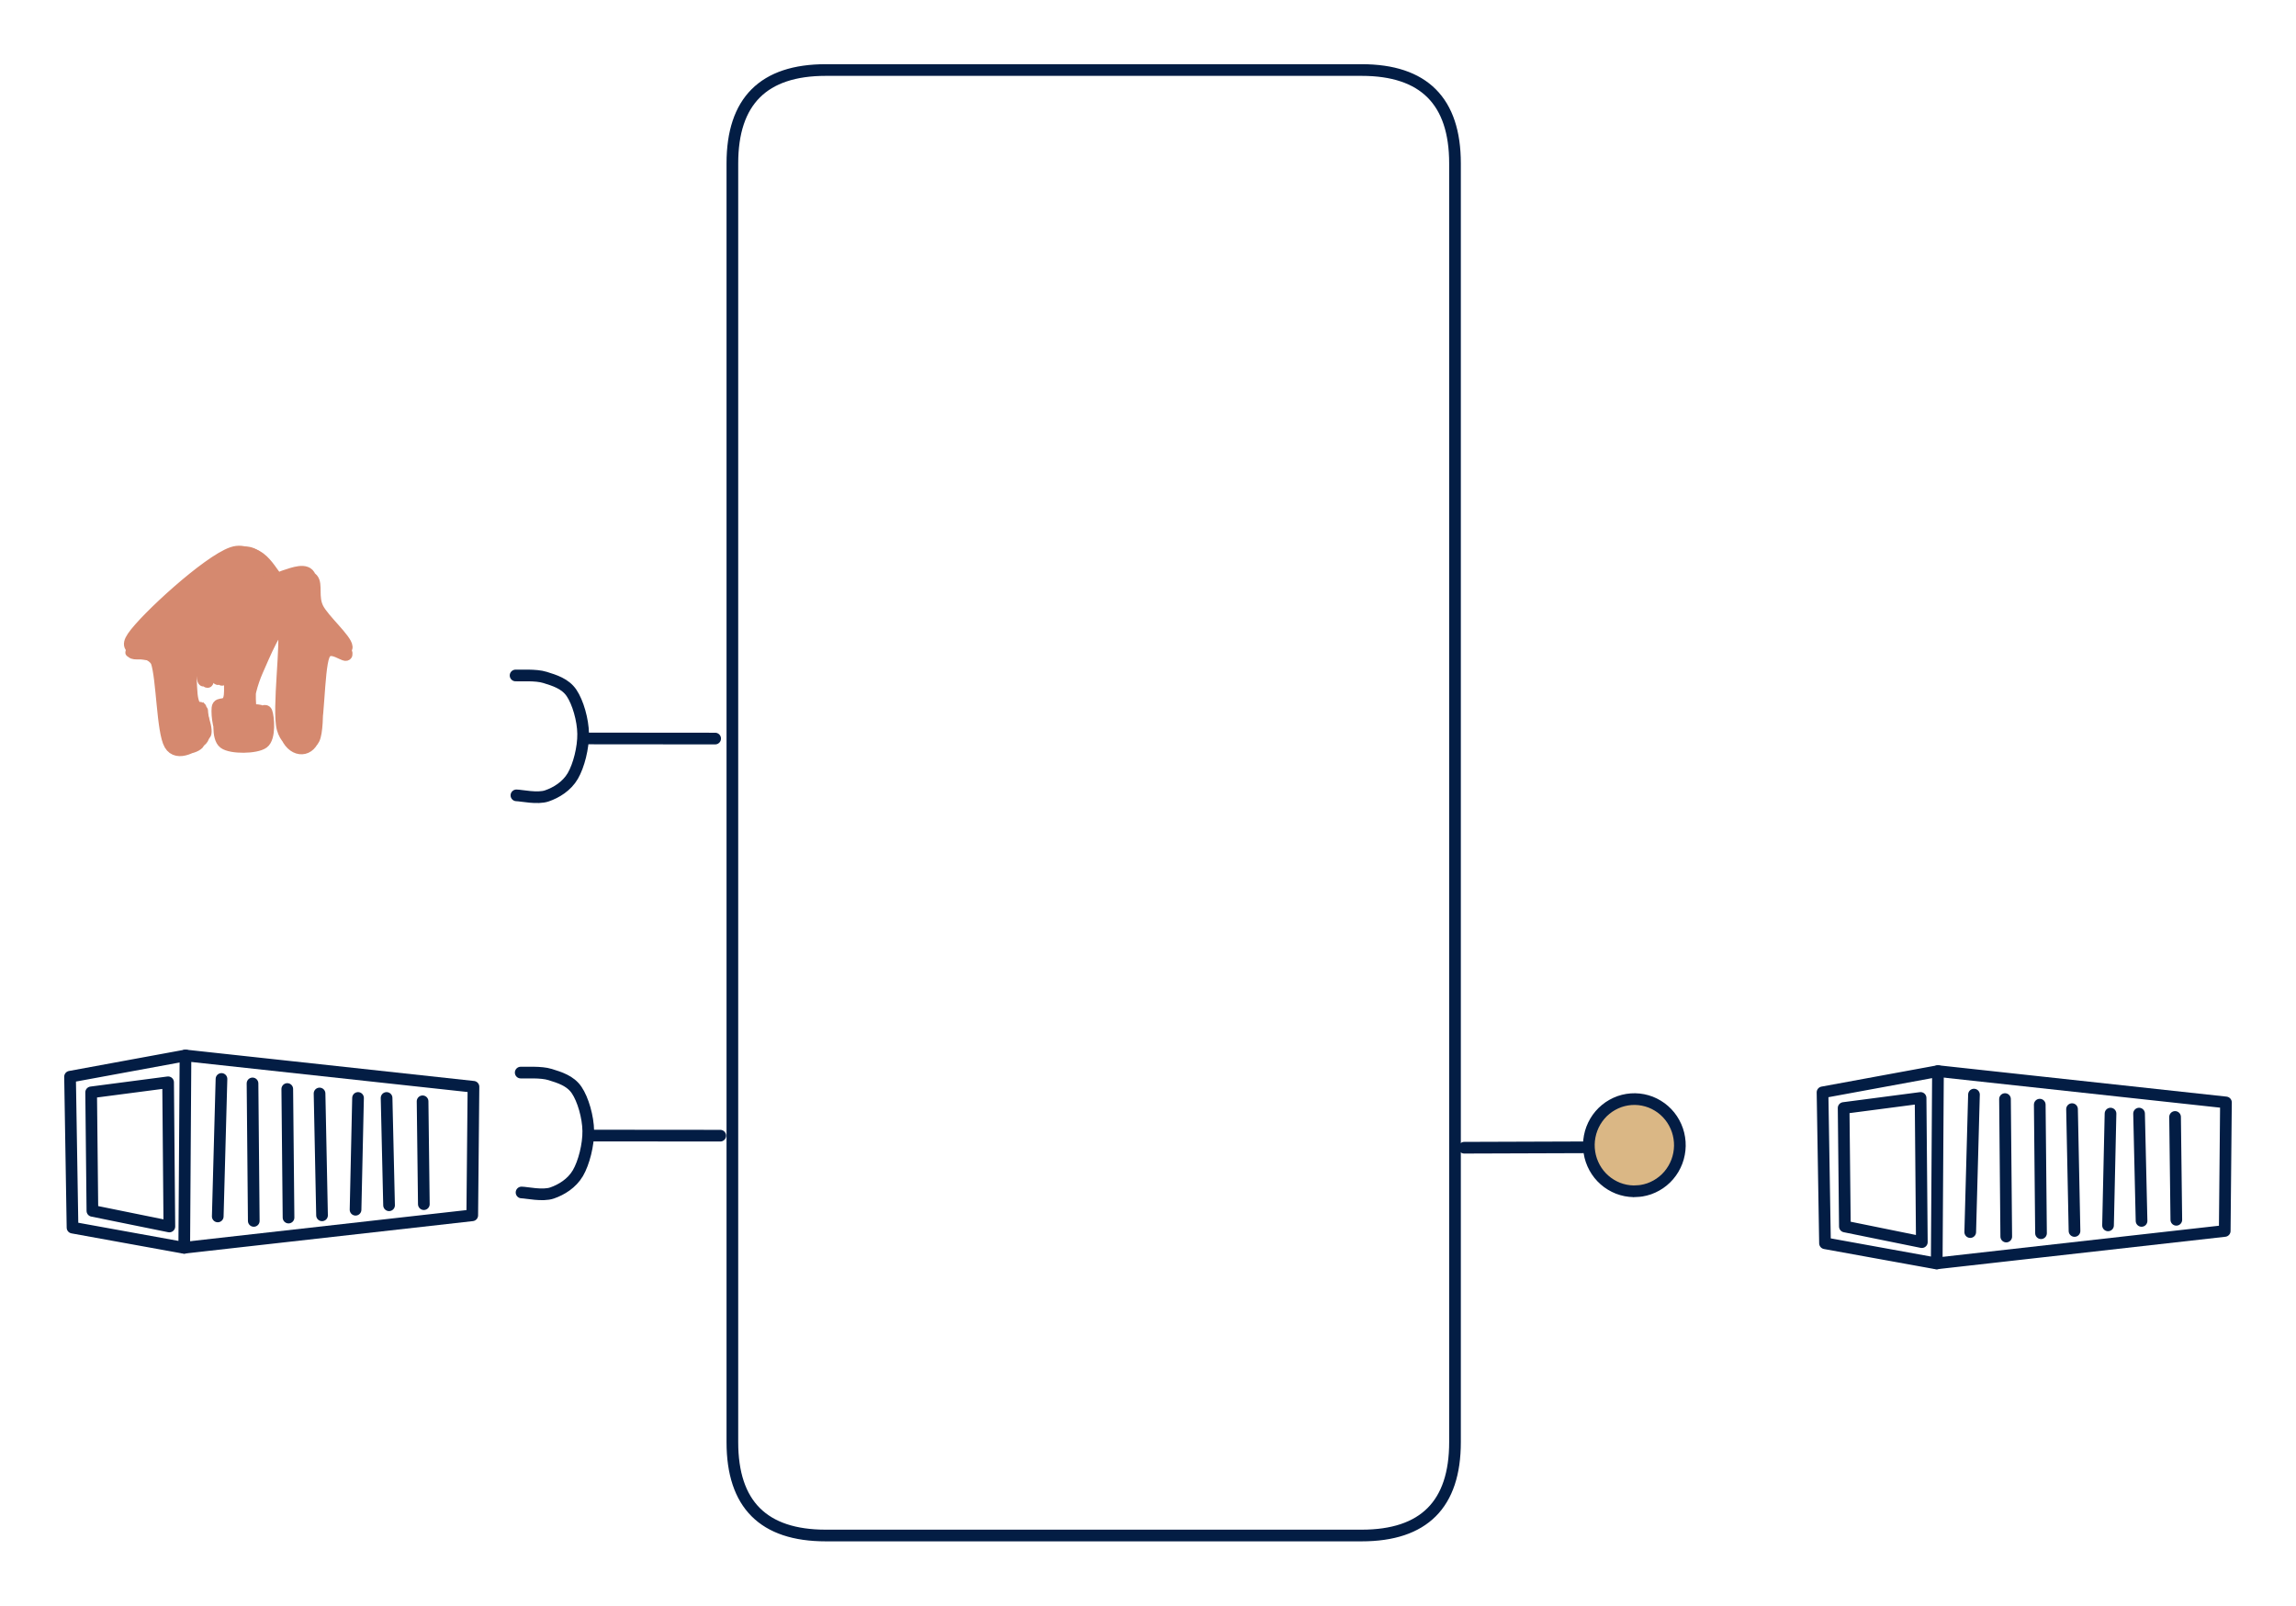
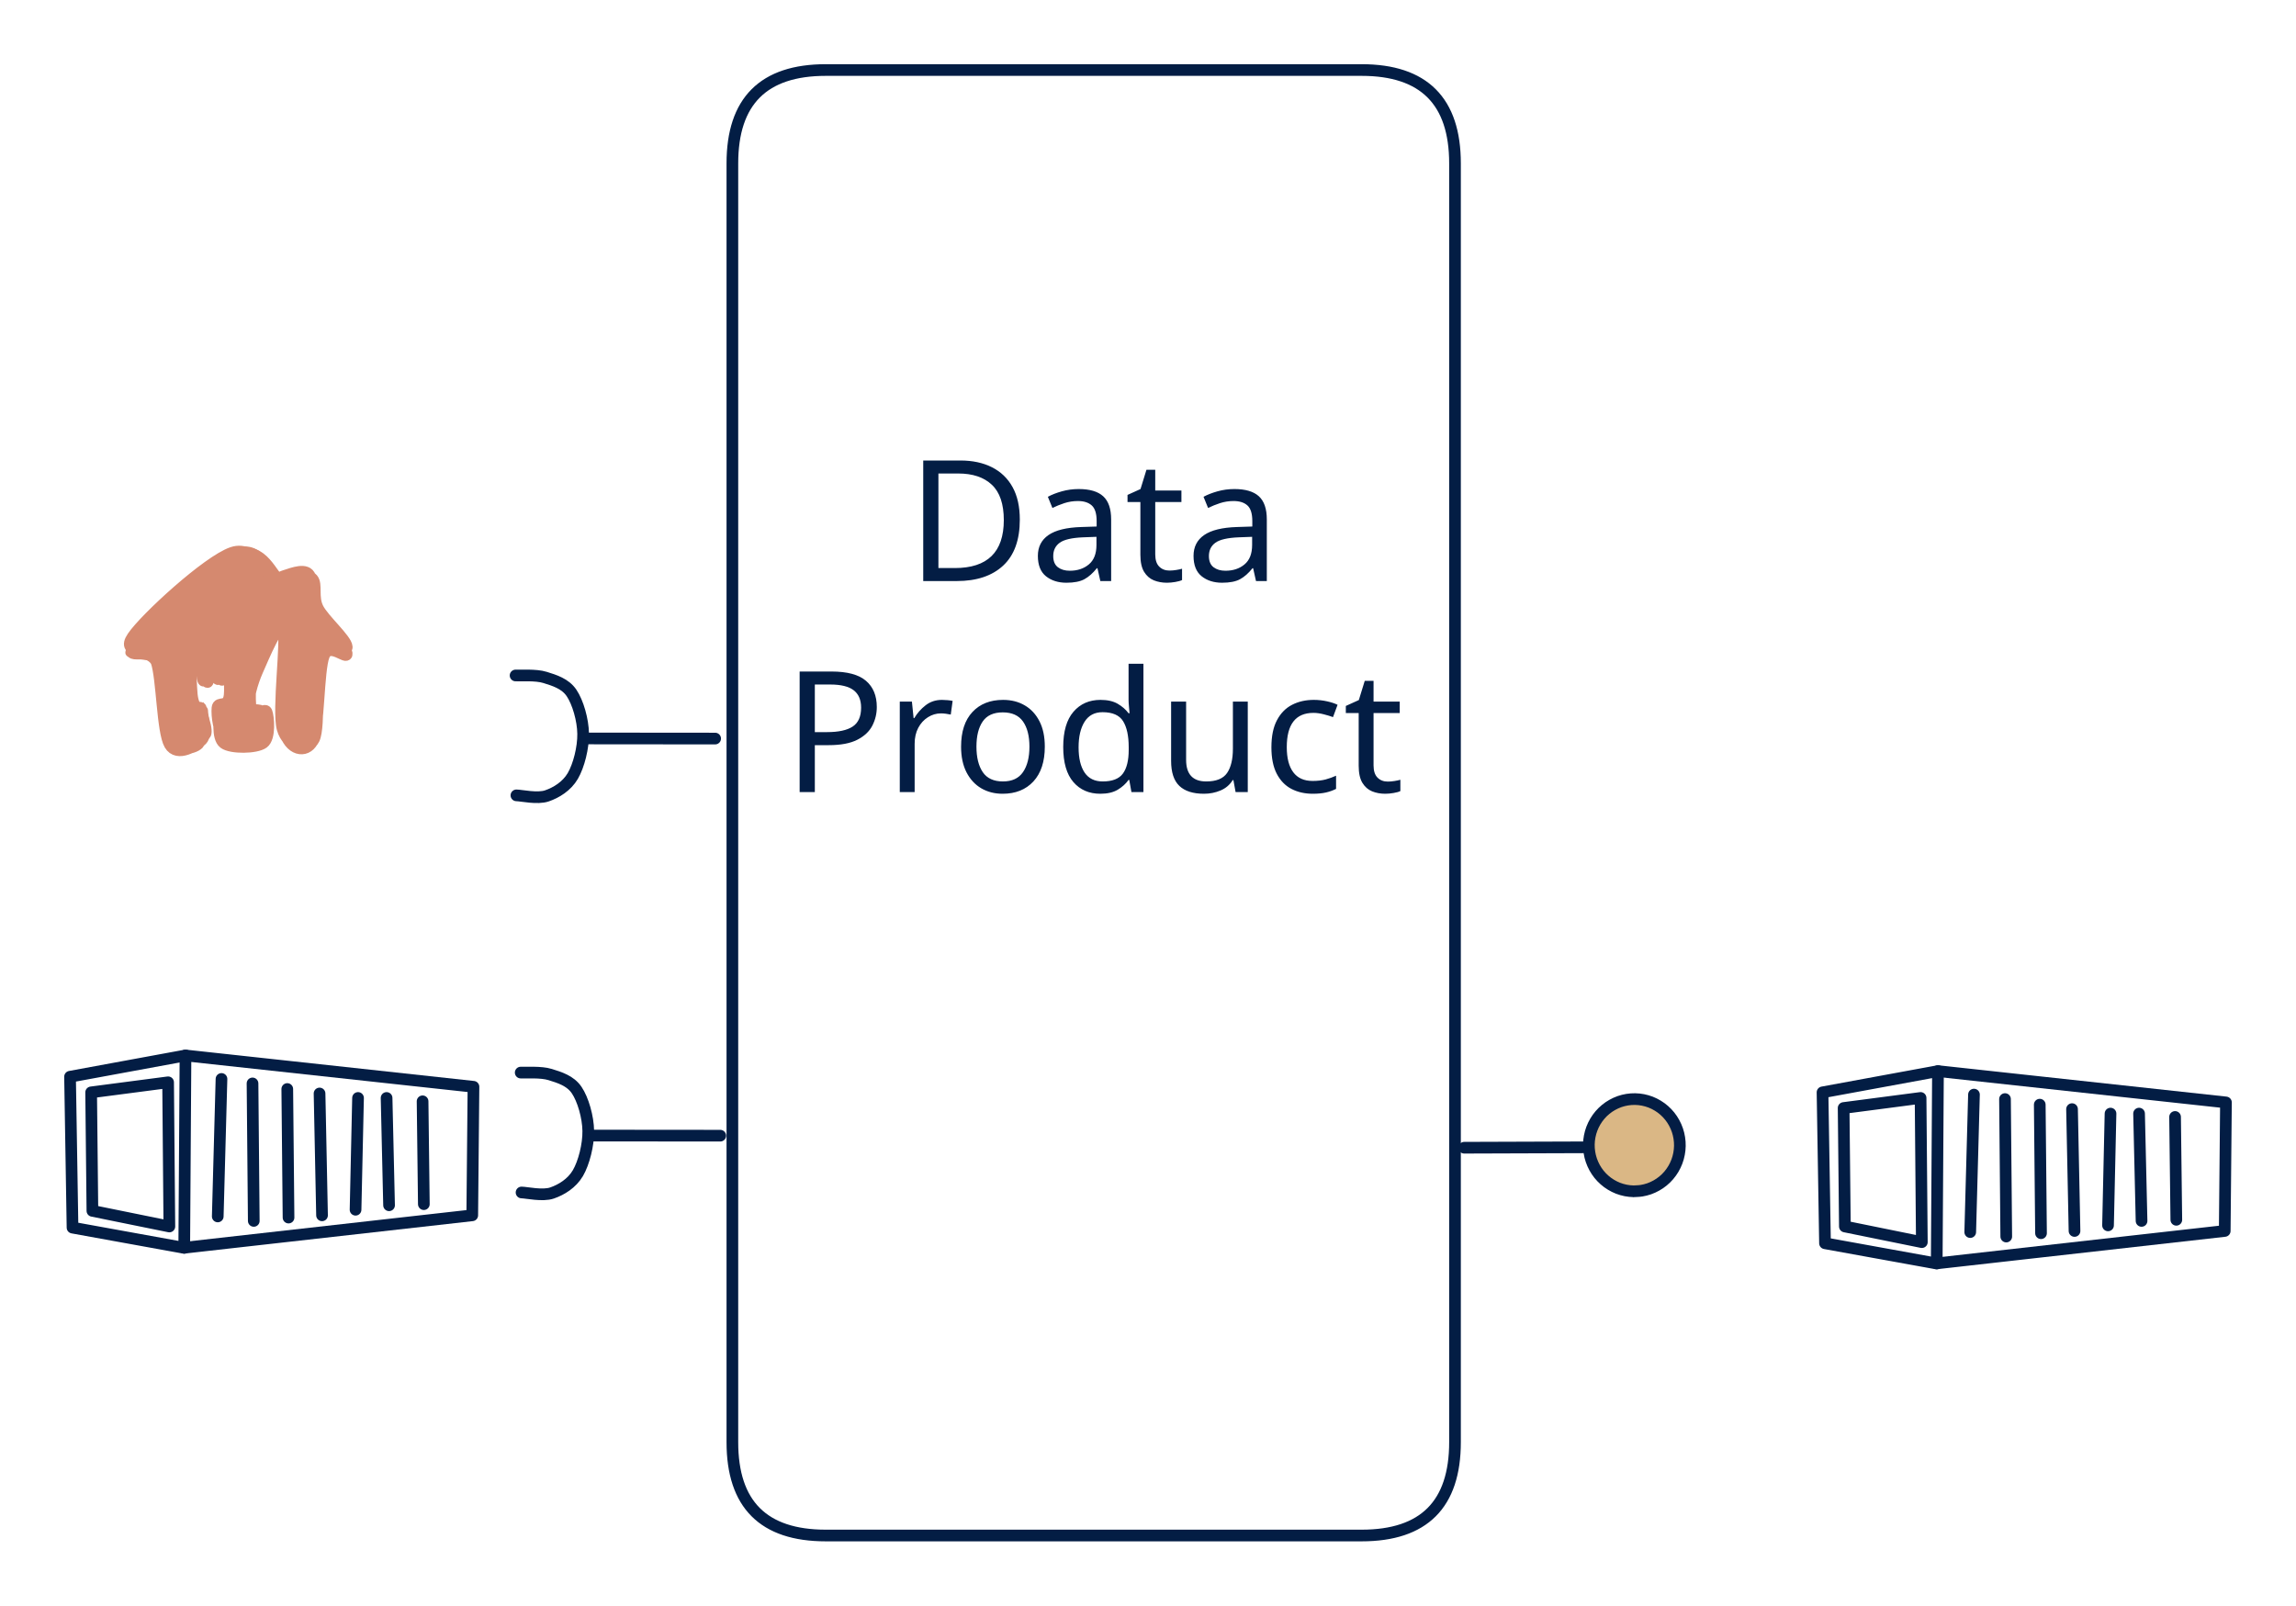
<svg xmlns="http://www.w3.org/2000/svg" version="1.1" viewBox="5800.917 618.914 786.733 550.24" width="786.733" height="550.24">
  <g stroke-linecap="round">
    <g transform="translate(5869.861 861.5411) rotate(0 12.69969 -19.54106)" fill-rule="evenodd">
      <path d="M0.69 -2.09 C1.21 -0.28, 4.98 7.61, 3.01 10.09 C1.05 12.58, -8.28 16.71, -11.08 12.8 C-13.88 8.89, -11.42 -7.72, -13.77 -13.38 C-16.12 -19.04, -29.38 -14.32, -25.17 -21.17 C-20.96 -28.02, 2.63 -50.44, 11.48 -54.47 C20.33 -58.51, 24.84 -47.19, 27.94 -45.38 C31.03 -43.56, 28.1 -43.74, 30.05 -43.59 C32 -43.44, 37.85 -46.72, 39.62 -44.48 C41.38 -42.23, 39.12 -33.98, 40.66 -30.11 C42.2 -26.24, 48.98 -23.67, 48.87 -21.24 C48.75 -18.82, 41.85 -20.66, 39.98 -15.56 C38.11 -10.45, 39.68 5.44, 37.67 9.39 C35.65 13.34, 29.32 14.84, 27.87 8.13 C26.41 1.42, 30.36 -27.52, 28.96 -30.86 C27.55 -34.2, 21.16 -17.09, 19.43 -11.9 C17.7 -6.72, 18.07 -2.25, 18.6 0.24 C19.14 2.72, 22.51 0.85, 22.64 2.99 C22.77 5.13, 22.03 11.4, 19.38 13.08 C16.74 14.75, 8.88 15.21, 6.75 13.04 C4.63 10.86, 6.09 2.38, 6.66 0.04 C7.22 -2.3, 9.8 3.83, 10.14 -1 C10.47 -5.83, 9.63 -26.96, 8.65 -28.96 C7.67 -30.95, 4.69 -13.13, 4.23 -12.98 C3.78 -12.83, 6.34 -28.11, 5.93 -28.06 C5.52 -28, 2.67 -12.85, 1.78 -12.64 C0.9 -12.43, 1.39 -28.27, 0.61 -26.81 C-0.17 -25.35, -2.81 -8.41, -2.91 -3.87 C-3.01 0.68, -0.6 -0.07, 0 0.45" stroke="none" stroke-width="0" fill="#d5896f" fill-rule="evenodd" />
      <path d="M0.34 1.01 C0.3 2.73, 2.05 8.97, 0.2 10.89 C-1.65 12.8, -8.17 16.99, -10.75 12.53 C-13.34 8.07, -13.35 -10.18, -15.32 -15.88 C-17.28 -21.58, -27.21 -15.61, -22.55 -21.66 C-17.9 -27.71, 4.35 -48.52, 12.61 -52.17 C20.87 -55.82, 24.42 -44.74, 27 -43.56 C29.59 -42.39, 26.51 -44.72, 28.13 -45.11 C29.75 -45.5, 34.83 -47.88, 36.73 -45.91 C38.64 -43.94, 37.4 -37.8, 39.59 -33.27 C41.77 -28.75, 49.44 -21.31, 49.84 -18.74 C50.25 -16.17, 43.97 -22.9, 42.02 -17.88 C40.06 -12.86, 40.37 7.11, 38.12 11.37 C35.87 15.63, 30.19 14.52, 28.53 7.67 C26.88 0.81, 29.91 -26.12, 28.17 -29.74 C26.44 -33.37, 19.94 -19.33, 18.12 -14.08 C16.29 -8.83, 16.54 -0.81, 17.25 1.76 C17.96 4.34, 21.73 -0.34, 22.39 1.36 C23.06 3.05, 23.68 10.18, 21.25 11.96 C18.82 13.74, 10.26 13.87, 7.82 12.03 C5.38 10.19, 6.27 3.37, 6.59 0.89 C6.91 -1.59, 9.35 1.83, 9.74 -2.85 C10.12 -7.53, 9.31 -26.04, 8.89 -27.17 C8.46 -28.29, 7.99 -9.61, 7.19 -9.62 C6.4 -9.63, 5.17 -27.28, 4.11 -27.23 C3.05 -27.18, 1.72 -9.13, 0.83 -9.34 C-0.07 -9.54, -0.41 -29.48, -1.27 -28.46 C-2.13 -27.45, -4.53 -8.01, -4.35 -3.26 C-4.16 1.49, -0.96 -0.56, -0.17 0.02 M-0.95 0.5 C-1.23 2.35, 0.67 10.59, -1.01 12.28 C-2.69 13.96, -8.7 15.18, -11.03 10.6 C-13.37 6.02, -12.96 -9.38, -15.03 -15.21 C-17.1 -21.03, -27.75 -18.02, -23.47 -24.35 C-19.19 -30.68, 2.2 -50.32, 10.63 -53.19 C19.07 -56.06, 23.83 -42.9, 27.14 -41.57 C30.44 -40.24, 28.62 -44.77, 30.46 -45.2 C32.29 -45.63, 36.54 -46.01, 38.13 -44.17 C39.72 -42.32, 38.02 -38.01, 39.98 -34.14 C41.93 -30.27, 49.72 -23.51, 49.87 -20.93 C50.02 -18.36, 42.74 -23.98, 40.86 -18.71 C38.99 -13.45, 40.79 6.35, 38.63 10.66 C36.46 14.96, 29.64 13.39, 27.88 7.09 C26.12 0.8, 29.5 -23.79, 28.07 -27.11 C26.63 -30.43, 21.24 -17.25, 19.27 -12.83 C17.31 -8.41, 15.97 -3.03, 16.26 -0.59 C16.54 1.85, 20.39 -0.31, 20.97 1.82 C21.54 3.96, 21.82 10.75, 19.72 12.2 C17.61 13.65, 10.7 12.56, 8.35 10.52 C5.99 8.49, 5.34 2.46, 5.57 0 C5.8 -2.47, 9.2 0.35, 9.74 -4.3 C10.28 -8.94, 9.47 -26.95, 8.8 -27.88 C8.14 -28.81, 6.84 -10.06, 5.77 -9.88 C4.69 -9.69, 2.94 -26.93, 2.33 -26.77 C1.73 -26.6, 3.04 -8.49, 2.12 -8.89 C1.2 -9.3, -2.28 -29.89, -3.18 -29.19 C-4.07 -28.49, -3.74 -9.83, -3.24 -4.7 C-2.74 0.43, -0.46 0.99, -0.15 1.59" stroke="#d5896f" stroke-width="4" fill="none" />
    </g>
  </g>
  <g stroke-linecap="round">
    <g transform="translate(5832.148 993.2821) rotate(0 13.39865 21.26245)">
      <path d="M0 0 C0.11 10.48, 0.22 20.96, 0.43 40.61 M0 0 C0.17 15.96, 0.33 31.92, 0.43 40.61 M0.43 40.61 C5.85 41.71, 11.27 42.82, 26.8 45.97 M0.43 40.61 C6.62 41.87, 12.81 43.13, 26.8 45.97 M26.8 45.97 C26.66 30.17, 26.53 14.37, 26.37 -3.45 M26.8 45.97 C26.67 31.23, 26.54 16.49, 26.37 -3.45 M26.37 -3.45 C18.73 -2.45, 11.09 -1.45, 0 0 M26.37 -3.45 C15.97 -2.09, 5.57 -0.73, 0 0" stroke="#031d44" stroke-width="4" fill="none" />
    </g>
  </g>
  <g stroke-linecap="round">
    <g transform="translate(5824.917 987.9186) rotate(0 19.77896 25.68963)">
      <path d="M0 0 C0.32 19.52, 0.64 39.04, 0.85 51.72 M0 0 C0.26 15.73, 0.52 31.46, 0.85 51.72 M0.85 51.72 C10.04 53.39, 19.24 55.05, 39.13 58.66 M0.85 51.72 C12.99 53.92, 25.14 56.12, 39.13 58.66 M39.13 58.66 C39.28 36.14, 39.42 13.63, 39.56 -7.28 M39.13 58.66 C39.28 36.04, 39.42 13.43, 39.56 -7.28 M39.56 -7.28 C23.93 -4.4, 8.31 -1.53, 0 0 M39.56 -7.28 C29.5 -5.43, 19.43 -3.58, 0 0" stroke="#031d44" stroke-width="4" fill="none" />
    </g>
  </g>
  <g stroke-linecap="round">
    <g transform="translate(5864.475 980.6395) rotate(0 49.12839 32.94722)">
      <path d="M0 0 C30.21 3.28, 60.42 6.57, 98.68 10.73 M0 0 C24.57 2.67, 49.14 5.34, 98.68 10.73 M98.68 10.73 C98.57 21.91, 98.47 33.09, 98.26 54.78 M98.68 10.73 C98.58 21.29, 98.48 31.85, 98.26 54.78 M98.26 54.78 C70.87 57.87, 43.48 60.95, -0.43 65.89 M98.26 54.78 C64.17 58.62, 30.08 62.46, -0.43 65.89" stroke="#031d44" stroke-width="4" fill="none" />
    </g>
  </g>
  <g stroke-linecap="round">
    <g transform="translate(5876.81 988.6848) rotate(0 -0.6380311 23.56109)">
      <path d="M0 0 C-0.49 18.27, -0.99 36.55, -1.28 47.12 M0 0 C-0.43 16.03, -0.87 32.06, -1.28 47.12" stroke="#031d44" stroke-width="4" fill="none" />
    </g>
  </g>
  <g stroke-linecap="round">
    <g transform="translate(5887.444 990.2172) rotate(0 0.212677 23.56109)">
      <path d="M0 0 C0.15 16.13, 0.29 32.26, 0.43 47.12 M0 0 C0.09 10.15, 0.18 20.3, 0.43 47.12" stroke="#031d44" stroke-width="4" fill="none" />
    </g>
  </g>
  <g stroke-linecap="round">
    <g transform="translate(5899.354 992.1328) rotate(0 0.212677 22.02866)">
      <path d="M0 0 C0.09 9.66, 0.19 19.32, 0.43 44.06 M0 0 C0.1 10.34, 0.2 20.67, 0.43 44.06" stroke="#031d44" stroke-width="4" fill="none" />
    </g>
  </g>
  <g stroke-linecap="round">
    <g transform="translate(5910.413 993.6652) rotate(0 0.4253541 20.87934)">
      <path d="M0 0 C0.21 10.48, 0.43 20.97, 0.85 41.76 M0 0 C0.32 15.71, 0.64 31.43, 0.85 41.76" stroke="#031d44" stroke-width="4" fill="none" />
    </g>
  </g>
  <g stroke-linecap="round">
    <g transform="translate(5923.599 995.1976) rotate(0 -0.4253541 19.15536)">
      <path d="M0 0 C-0.17 7.88, -0.35 15.76, -0.85 38.31 M0 0 C-0.2 9, -0.4 18, -0.85 38.31" stroke="#031d44" stroke-width="4" fill="none" />
    </g>
  </g>
  <g stroke-linecap="round">
    <g transform="translate(5933.382 995.1976) rotate(0 0.4253541 18.38914)">
      <path d="M0 0 C0.2 8.83, 0.41 17.66, 0.85 36.78 M0 0 C0.27 11.67, 0.54 23.33, 0.85 36.78" stroke="#031d44" stroke-width="4" fill="none" />
    </g>
  </g>
  <g stroke-linecap="round">
    <g transform="translate(5945.717 996.3469) rotate(0 0.212677 17.62293)">
      <path d="M0 0 C0.11 8.94, 0.22 17.89, 0.43 35.25 M0 0 C0.1 8.45, 0.2 16.9, 0.43 35.25" stroke="#031d44" stroke-width="4" fill="none" />
    </g>
  </g>
  <g stroke-linecap="round" transform="translate(6051.868 642.9141) rotate(0 123.8051 251.1225)">
    <path d="M32 0 C95.22 0, 158.43 0, 215.61 0 M32 0 C86.98 0, 141.95 0, 215.61 0 M215.61 0 C236.94 0, 247.61 10.67, 247.61 32 M215.61 0 C236.94 0, 247.61 10.67, 247.61 32 M247.61 32 C247.61 205.11, 247.61 378.22, 247.61 470.24 M247.61 32 C247.61 143.47, 247.61 254.94, 247.61 470.24 M247.61 470.24 C247.61 491.58, 236.94 502.24, 215.61 502.24 M247.61 470.24 C247.61 491.58, 236.94 502.24, 215.61 502.24 M215.61 502.24 C148.36 502.24, 81.12 502.24, 32 502.24 M215.61 502.24 C178.72 502.24, 141.83 502.24, 32 502.24 M32 502.24 C10.67 502.24, 0 491.58, 0 470.24 M32 502.24 C10.67 502.24, 0 491.58, 0 470.24 M0 470.24 C0 339.55, 0 208.85, 0 32 M0 470.24 C0 306.12, 0 141.99, 0 32 M0 32 C0 10.67, 10.67 0, 32 0 M0 32 C0 10.67, 10.67 0, 32 0" stroke="#031d44" stroke-width="4" fill="none" />
  </g>
  <g stroke-linecap="round">
    <g transform="translate(5969.032 859.7059) rotate(269.5993 20.20242 11.50673)">
      <path d="M0 0 C-0.04 1.74, -1.34 7.21, -0.25 10.44 C0.83 13.66, 2.98 17.27, 6.52 19.37 C10.05 21.46, 16.21 23.05, 20.95 23.01 C25.69 22.98, 31.74 21.29, 34.97 19.13 C38.2 16.98, 39.33 13.27, 40.35 10.08 C41.37 6.89, 40.97 1.68, 41.09 0 M0 0 C-0.04 1.74, -1.34 7.21, -0.25 10.44 C0.83 13.66, 2.98 17.27, 6.52 19.37 C10.05 21.46, 16.21 23.05, 20.95 23.01 C25.69 22.98, 31.74 21.29, 34.97 19.13 C38.2 16.98, 39.33 13.27, 40.35 10.08 C41.37 6.89, 40.97 1.68, 41.09 0" stroke="#031d44" stroke-width="4" fill="none" />
    </g>
  </g>
  <g stroke-linecap="round">
    <g transform="translate(6023.938 849.8141) rotate(269.5993 -0.1761756 22.19813)">
      <path d="M0 0 C-0.06 7.4, -0.29 37, -0.35 44.4 M0 0 C-0.06 7.4, -0.29 37, -0.35 44.4" stroke="#031d44" stroke-width="4" fill="none" />
    </g>
  </g>
  <g stroke-linecap="round">
    <g transform="translate(5970.788 995.8037) rotate(269.5993 20.20242 11.50673)">
      <path d="M0 0 C-0.04 1.74, -1.34 7.21, -0.25 10.44 C0.83 13.66, 2.98 17.27, 6.52 19.37 C10.05 21.46, 16.21 23.05, 20.95 23.01 C25.69 22.98, 31.74 21.29, 34.97 19.13 C38.2 16.98, 39.33 13.27, 40.35 10.08 C41.37 6.89, 40.97 1.68, 41.09 0 M0 0 C-0.04 1.74, -1.34 7.21, -0.25 10.44 C0.83 13.66, 2.98 17.27, 6.52 19.37 C10.05 21.46, 16.21 23.05, 20.95 23.01 C25.69 22.98, 31.74 21.29, 34.97 19.13 C38.2 16.98, 39.33 13.27, 40.35 10.08 C41.37 6.89, 40.97 1.68, 41.09 0" stroke="#031d44" stroke-width="4" fill="none" />
    </g>
  </g>
  <g stroke-linecap="round">
    <g transform="translate(6025.694 985.9119) rotate(269.5993 -0.1761756 22.19813)">
      <path d="M0 0 C-0.06 7.4, -0.29 37, -0.35 44.4 M0 0 C-0.06 7.4, -0.29 37, -0.35 44.4" stroke="#031d44" stroke-width="4" fill="none" />
    </g>
  </g>
  <g stroke-linecap="round">
    <g transform="translate(6322.546 991.8711) rotate(90.96151 0.4103828 20.31395)">
      <path d="M0 0 C0.14 6.77, 0.68 33.86, 0.82 40.63 M0 0 C0.14 6.77, 0.68 33.86, 0.82 40.63" stroke="#031d44" stroke-width="4" fill="none" />
    </g>
  </g>
  <g stroke-linecap="round" transform="translate(6345.136 995.7914) rotate(90.96151 15.79974 15.59455)">
    <path d="M31.6 15.59 C31.6 16.5, 31.52 17.41, 31.36 18.3 C31.2 19.19, 30.96 20.08, 30.65 20.93 C30.33 21.78, 29.94 22.61, 29.48 23.39 C29.03 24.17, 28.49 24.93, 27.9 25.62 C27.32 26.31, 26.66 26.96, 25.96 27.54 C25.26 28.12, 24.49 28.65, 23.7 29.1 C22.91 29.55, 22.06 29.94, 21.2 30.25 C20.34 30.56, 19.44 30.8, 18.54 30.95 C17.64 31.11, 16.71 31.19, 15.8 31.19 C14.89 31.19, 13.96 31.11, 13.06 30.95 C12.16 30.8, 11.26 30.56, 10.4 30.25 C9.54 29.94, 8.69 29.55, 7.9 29.1 C7.11 28.65, 6.34 28.12, 5.64 27.54 C4.94 26.96, 4.28 26.31, 3.7 25.62 C3.11 24.93, 2.57 24.17, 2.12 23.39 C1.66 22.61, 1.27 21.78, 0.95 20.93 C0.64 20.08, 0.4 19.19, 0.24 18.3 C0.08 17.41, 0 16.5, 0 15.59 C0 14.69, 0.08 13.78, 0.24 12.89 C0.4 12, 0.64 11.11, 0.95 10.26 C1.27 9.41, 1.66 8.58, 2.12 7.8 C2.57 7.02, 3.11 6.26, 3.7 5.57 C4.28 4.88, 4.94 4.23, 5.64 3.65 C6.34 3.07, 7.11 2.54, 7.9 2.09 C8.69 1.64, 9.54 1.25, 10.4 0.94 C11.26 0.63, 12.16 0.39, 13.06 0.24 C13.96 0.08, 14.89 0, 15.8 0 C16.71 0, 17.64 0.08, 18.54 0.24 C19.44 0.39, 20.34 0.63, 21.2 0.94 C22.06 1.25, 22.91 1.64, 23.7 2.09 C24.49 2.54, 25.26 3.07, 25.96 3.65 C26.66 4.23, 27.32 4.88, 27.9 5.57 C28.49 6.26, 29.03 7.02, 29.48 7.8 C29.94 8.58, 30.33 9.41, 30.65 10.26 C30.96 11.11, 31.2 12, 31.36 12.89 C31.52 13.78, 31.56 15.14, 31.6 15.59 C31.64 16.05, 31.64 15.14, 31.6 15.59" stroke="none" stroke-width="0" fill="#dab785" />
    <path d="M31.6 15.59 C31.6 16.5, 31.52 17.41, 31.36 18.3 C31.2 19.19, 30.96 20.08, 30.65 20.93 C30.33 21.78, 29.94 22.61, 29.48 23.39 C29.03 24.17, 28.49 24.93, 27.9 25.62 C27.32 26.31, 26.66 26.96, 25.96 27.54 C25.26 28.12, 24.49 28.65, 23.7 29.1 C22.91 29.55, 22.06 29.94, 21.2 30.25 C20.34 30.56, 19.44 30.8, 18.54 30.95 C17.64 31.11, 16.71 31.19, 15.8 31.19 C14.89 31.19, 13.96 31.11, 13.06 30.95 C12.16 30.8, 11.26 30.56, 10.4 30.25 C9.54 29.94, 8.69 29.55, 7.9 29.1 C7.11 28.65, 6.34 28.12, 5.64 27.54 C4.94 26.96, 4.28 26.31, 3.7 25.62 C3.11 24.93, 2.57 24.17, 2.12 23.39 C1.66 22.61, 1.27 21.78, 0.95 20.93 C0.64 20.08, 0.4 19.19, 0.24 18.3 C0.08 17.41, 0 16.5, 0 15.59 C0 14.69, 0.08 13.78, 0.24 12.89 C0.4 12, 0.64 11.11, 0.95 10.26 C1.27 9.41, 1.66 8.58, 2.12 7.8 C2.57 7.02, 3.11 6.26, 3.7 5.57 C4.28 4.88, 4.94 4.23, 5.64 3.65 C6.34 3.07, 7.11 2.54, 7.9 2.09 C8.69 1.64, 9.54 1.25, 10.4 0.94 C11.26 0.63, 12.16 0.39, 13.06 0.24 C13.96 0.08, 14.89 0, 15.8 0 C16.71 0, 17.64 0.08, 18.54 0.24 C19.44 0.39, 20.34 0.63, 21.2 0.94 C22.06 1.25, 22.91 1.64, 23.7 2.09 C24.49 2.54, 25.26 3.07, 25.96 3.65 C26.66 4.23, 27.32 4.88, 27.9 5.57 C28.49 6.26, 29.03 7.02, 29.48 7.8 C29.94 8.58, 30.33 9.41, 30.65 10.26 C30.96 11.11, 31.2 12, 31.36 12.89 C31.52 13.78, 31.56 15.14, 31.6 15.59 C31.64 16.05, 31.64 15.14, 31.6 15.59" stroke="#031d44" stroke-width="4" fill="none" />
  </g>
  <g stroke-linecap="round">
    <g transform="translate(6432.642 998.6424) rotate(0 13.39865 21.26245)">
      <path d="M0 0 C0.12 11.62, 0.24 23.24, 0.43 40.61 M0 0 C0.09 8.71, 0.18 17.42, 0.43 40.61 M0.43 40.61 C6.65 41.88, 12.88 43.14, 26.8 45.97 M0.43 40.61 C10.5 42.66, 20.57 44.71, 26.8 45.97 M26.8 45.97 C26.7 34.27, 26.6 22.57, 26.37 -3.45 M26.8 45.97 C26.7 35.21, 26.61 24.46, 26.37 -3.45 M26.37 -3.45 C20.78 -2.72, 15.19 -1.99, 0 0 M26.37 -3.45 C16.66 -2.18, 6.94 -0.91, 0 0" stroke="#031d44" stroke-width="4" fill="none" />
    </g>
  </g>
  <g stroke-linecap="round">
    <g transform="translate(6425.411 993.2789) rotate(0 19.77896 25.68963)">
      <path d="M0 0 C0.28 17.31, 0.57 34.61, 0.85 51.72 M0 0 C0.22 13.25, 0.44 26.5, 0.85 51.72 M0.85 51.72 C11.36 53.62, 21.87 55.53, 39.13 58.66 M0.85 51.72 C12.99 53.92, 25.13 56.12, 39.13 58.66 M39.13 58.66 C39.26 38.66, 39.39 18.67, 39.56 -7.28 M39.13 58.66 C39.3 33.03, 39.46 7.41, 39.56 -7.28 M39.56 -7.28 C29.29 -5.39, 19.02 -3.5, 0 0 M39.56 -7.28 C30.13 -5.54, 20.7 -3.81, 0 0" stroke="#031d44" stroke-width="4" fill="none" />
    </g>
  </g>
  <g stroke-linecap="round">
    <g transform="translate(6464.969 985.9998) rotate(0 49.12839 32.94722)">
      <path d="M0 0 C29.31 3.19, 58.63 6.37, 98.68 10.73 M0 0 C33.84 3.68, 67.68 7.36, 98.68 10.73 M98.68 10.73 C98.56 23.88, 98.43 37.03, 98.26 54.78 M98.68 10.73 C98.51 28.23, 98.34 45.73, 98.26 54.78 M98.26 54.78 C70.95 57.86, 43.64 60.93, -0.43 65.89 M98.26 54.78 C70.51 57.91, 42.77 61.03, -0.43 65.89" stroke="#031d44" stroke-width="4" fill="none" />
    </g>
  </g>
  <g stroke-linecap="round">
    <g transform="translate(6477.305 994.0451) rotate(0 -0.6380311 23.56109)">
      <path d="M0 0 C-0.42 15.47, -0.84 30.95, -1.28 47.12 M0 0 C-0.47 17.34, -0.94 34.69, -1.28 47.12" stroke="#031d44" stroke-width="4" fill="none" />
    </g>
  </g>
  <g stroke-linecap="round">
    <g transform="translate(6487.938 995.5775) rotate(0 0.212677 23.56109)">
      <path d="M0 0 C0.17 18.58, 0.34 37.16, 0.43 47.12 M0 0 C0.16 17.24, 0.31 34.48, 0.43 47.12" stroke="#031d44" stroke-width="4" fill="none" />
    </g>
  </g>
  <g stroke-linecap="round">
    <g transform="translate(6499.848 997.493) rotate(0 0.212677 22.02866)">
      <path d="M0 0 C0.14 14.3, 0.28 28.61, 0.43 44.06 M0 0 C0.09 9.17, 0.18 18.33, 0.43 44.06" stroke="#031d44" stroke-width="4" fill="none" />
    </g>
  </g>
  <g stroke-linecap="round">
    <g transform="translate(6510.907 999.0255) rotate(0 0.4253541 20.87934)">
      <path d="M0 0 C0.31 15.29, 0.62 30.59, 0.85 41.76 M0 0 C0.17 8.39, 0.34 16.78, 0.85 41.76" stroke="#031d44" stroke-width="4" fill="none" />
    </g>
  </g>
  <g stroke-linecap="round">
    <g transform="translate(6524.093 1000.558) rotate(0 -0.4253541 19.15536)">
      <path d="M0 0 C-0.2 9.04, -0.4 18.09, -0.85 38.31 M0 0 C-0.32 14.64, -0.65 29.27, -0.85 38.31" stroke="#031d44" stroke-width="4" fill="none" />
    </g>
  </g>
  <g stroke-linecap="round">
    <g transform="translate(6533.877 1000.558) rotate(0 0.4253541 18.38914)">
      <path d="M0 0 C0.23 10.1, 0.47 20.19, 0.85 36.78 M0 0 C0.27 11.66, 0.54 23.33, 0.85 36.78" stroke="#031d44" stroke-width="4" fill="none" />
    </g>
  </g>
  <g stroke-linecap="round">
    <g transform="translate(6546.212 1001.707) rotate(0 0.212677 17.62293)">
      <path d="M0 0 C0.13 10.52, 0.25 21.04, 0.43 35.25 M0 0 C0.17 14, 0.34 28.01, 0.43 35.25" stroke="#031d44" stroke-width="4" fill="none" />
    </g>
  </g>
+   <text x="6175.673" y="818.044" font-family="Excalifont, Xiaolai, sans-serif, Segoe UI Emoji" font-size="57.854px" fill="#031d44" text-anchor="middle" style="white-space: pre;" direction="ltr" dominant-baseline="alphabetic">Data </text>
+   <text x="6175.673" y="890.364" font-family="Excalifont, Xiaolai, sans-serif, Segoe UI Emoji" font-size="57.854px" fill="#031d44" text-anchor="middle" style="white-space: pre;" direction="ltr" dominant-baseline="alphabetic">Product</text>
</svg>
